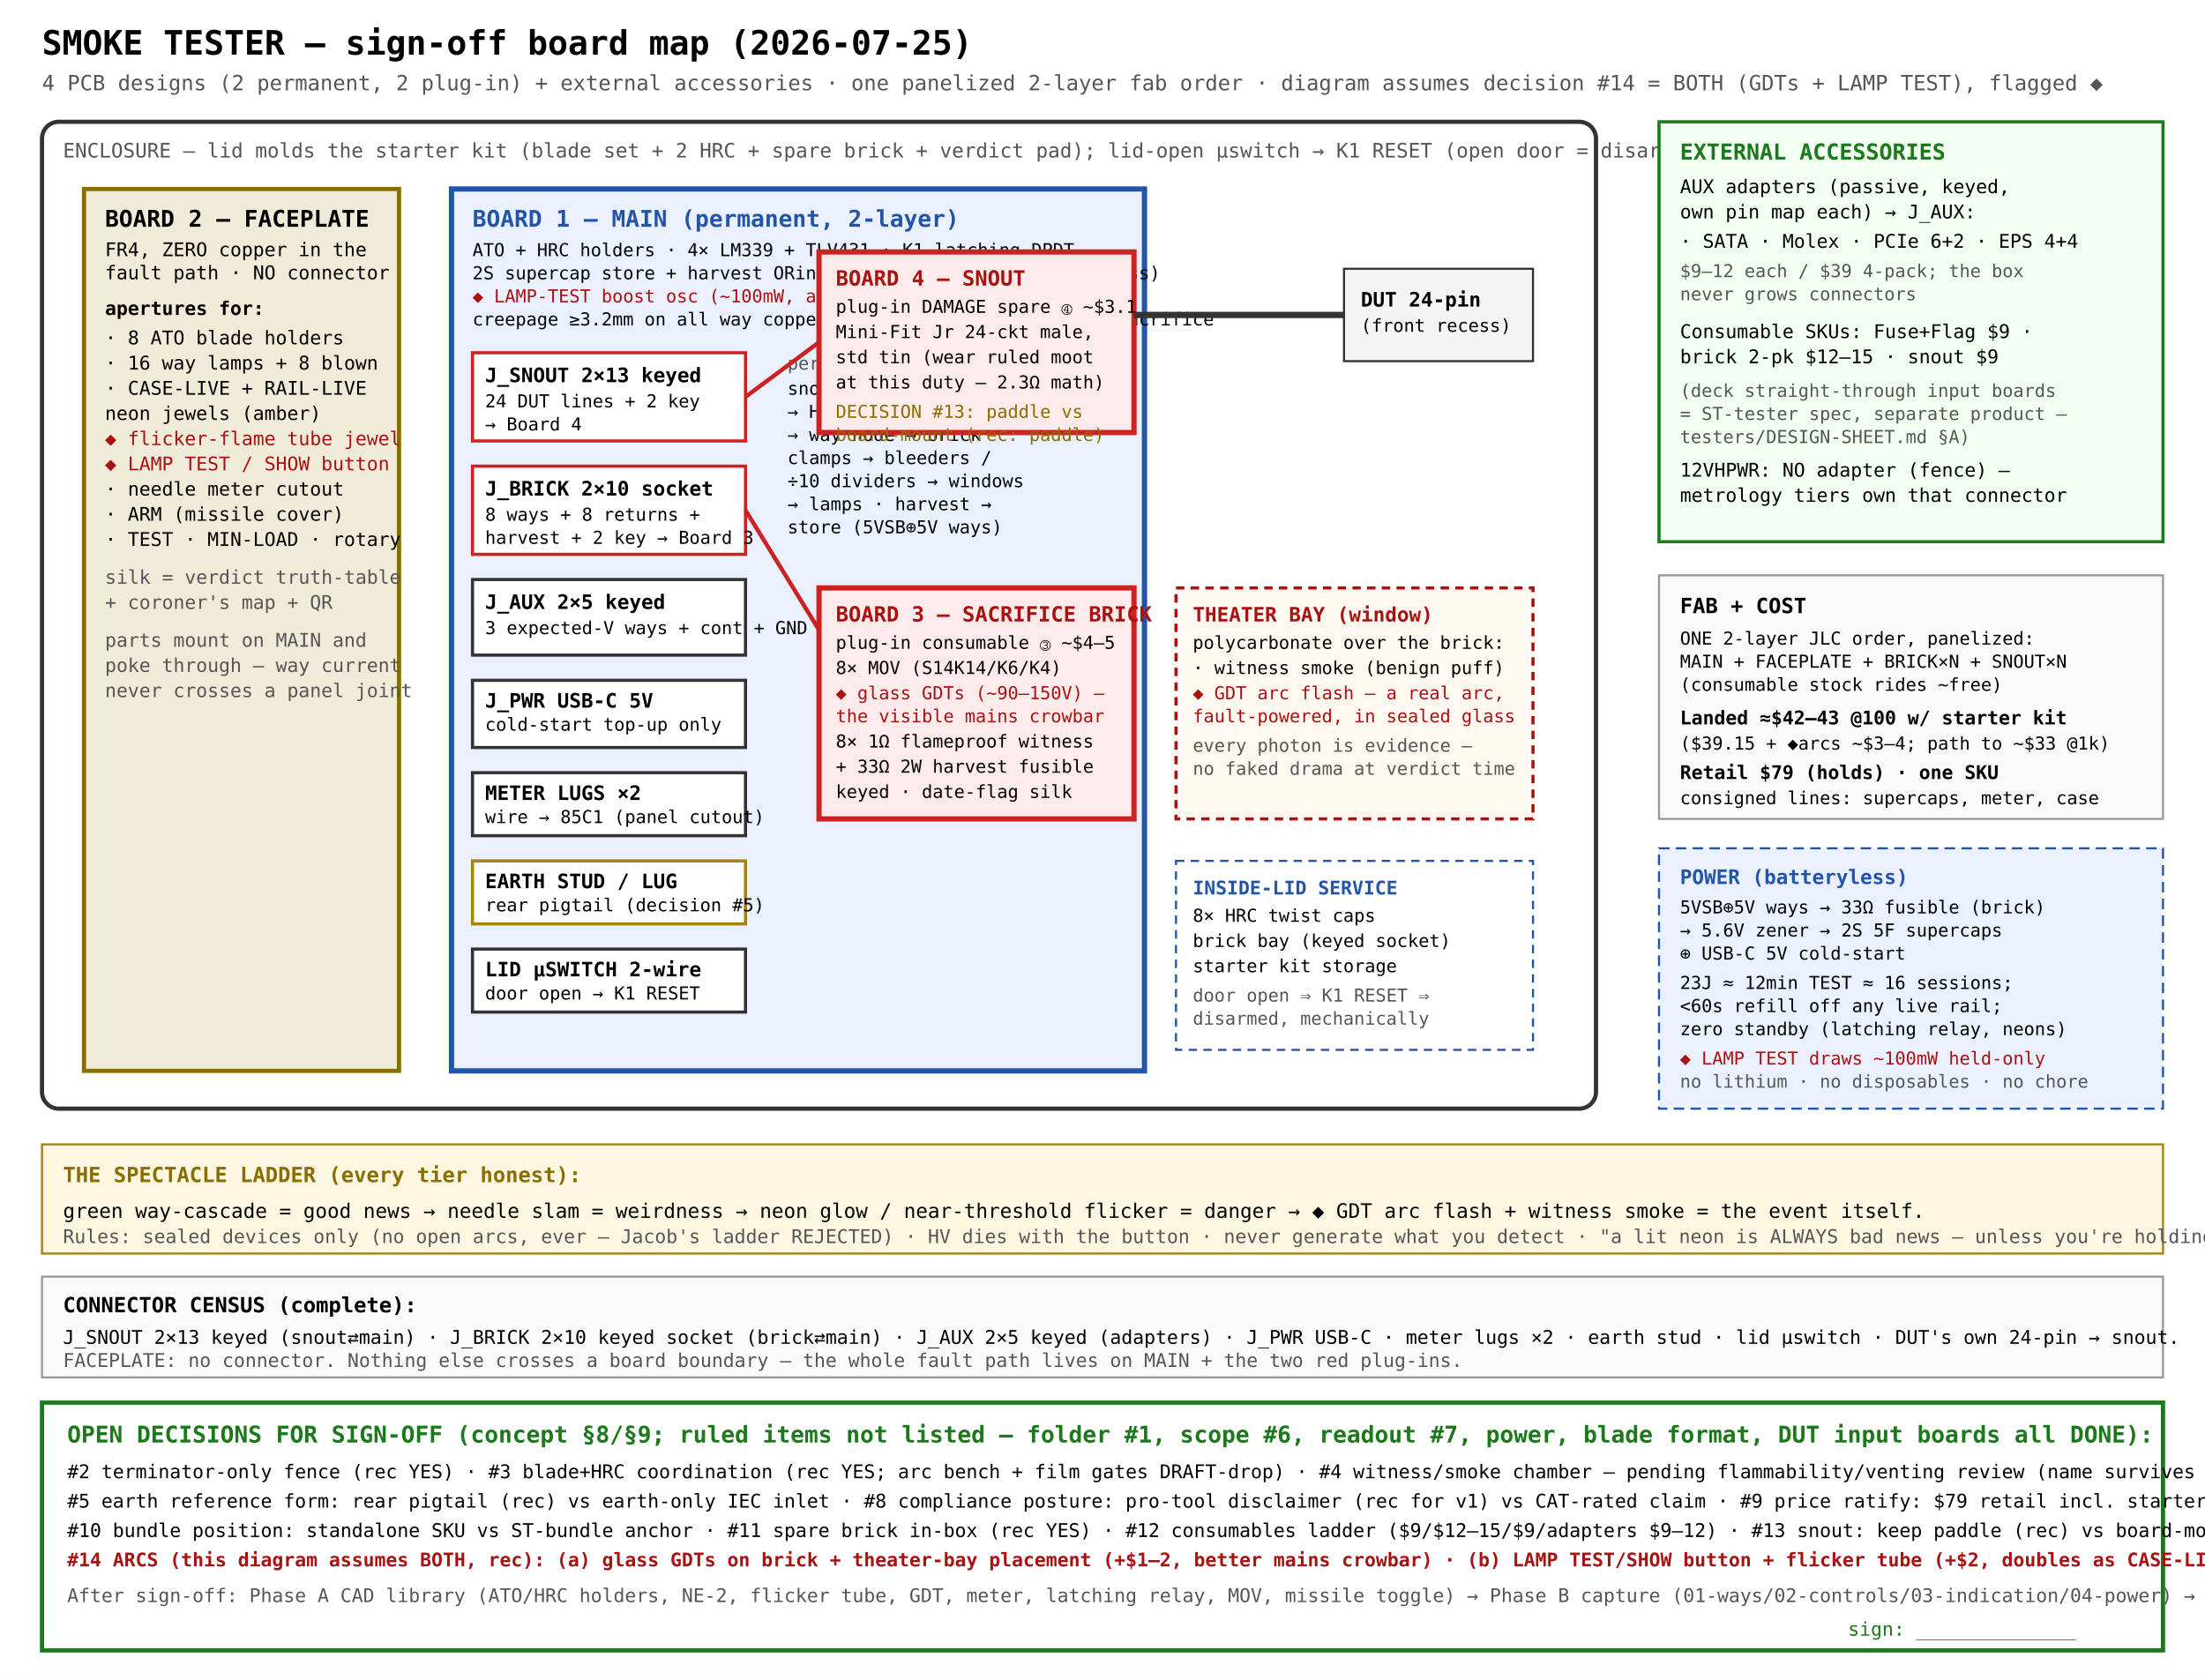
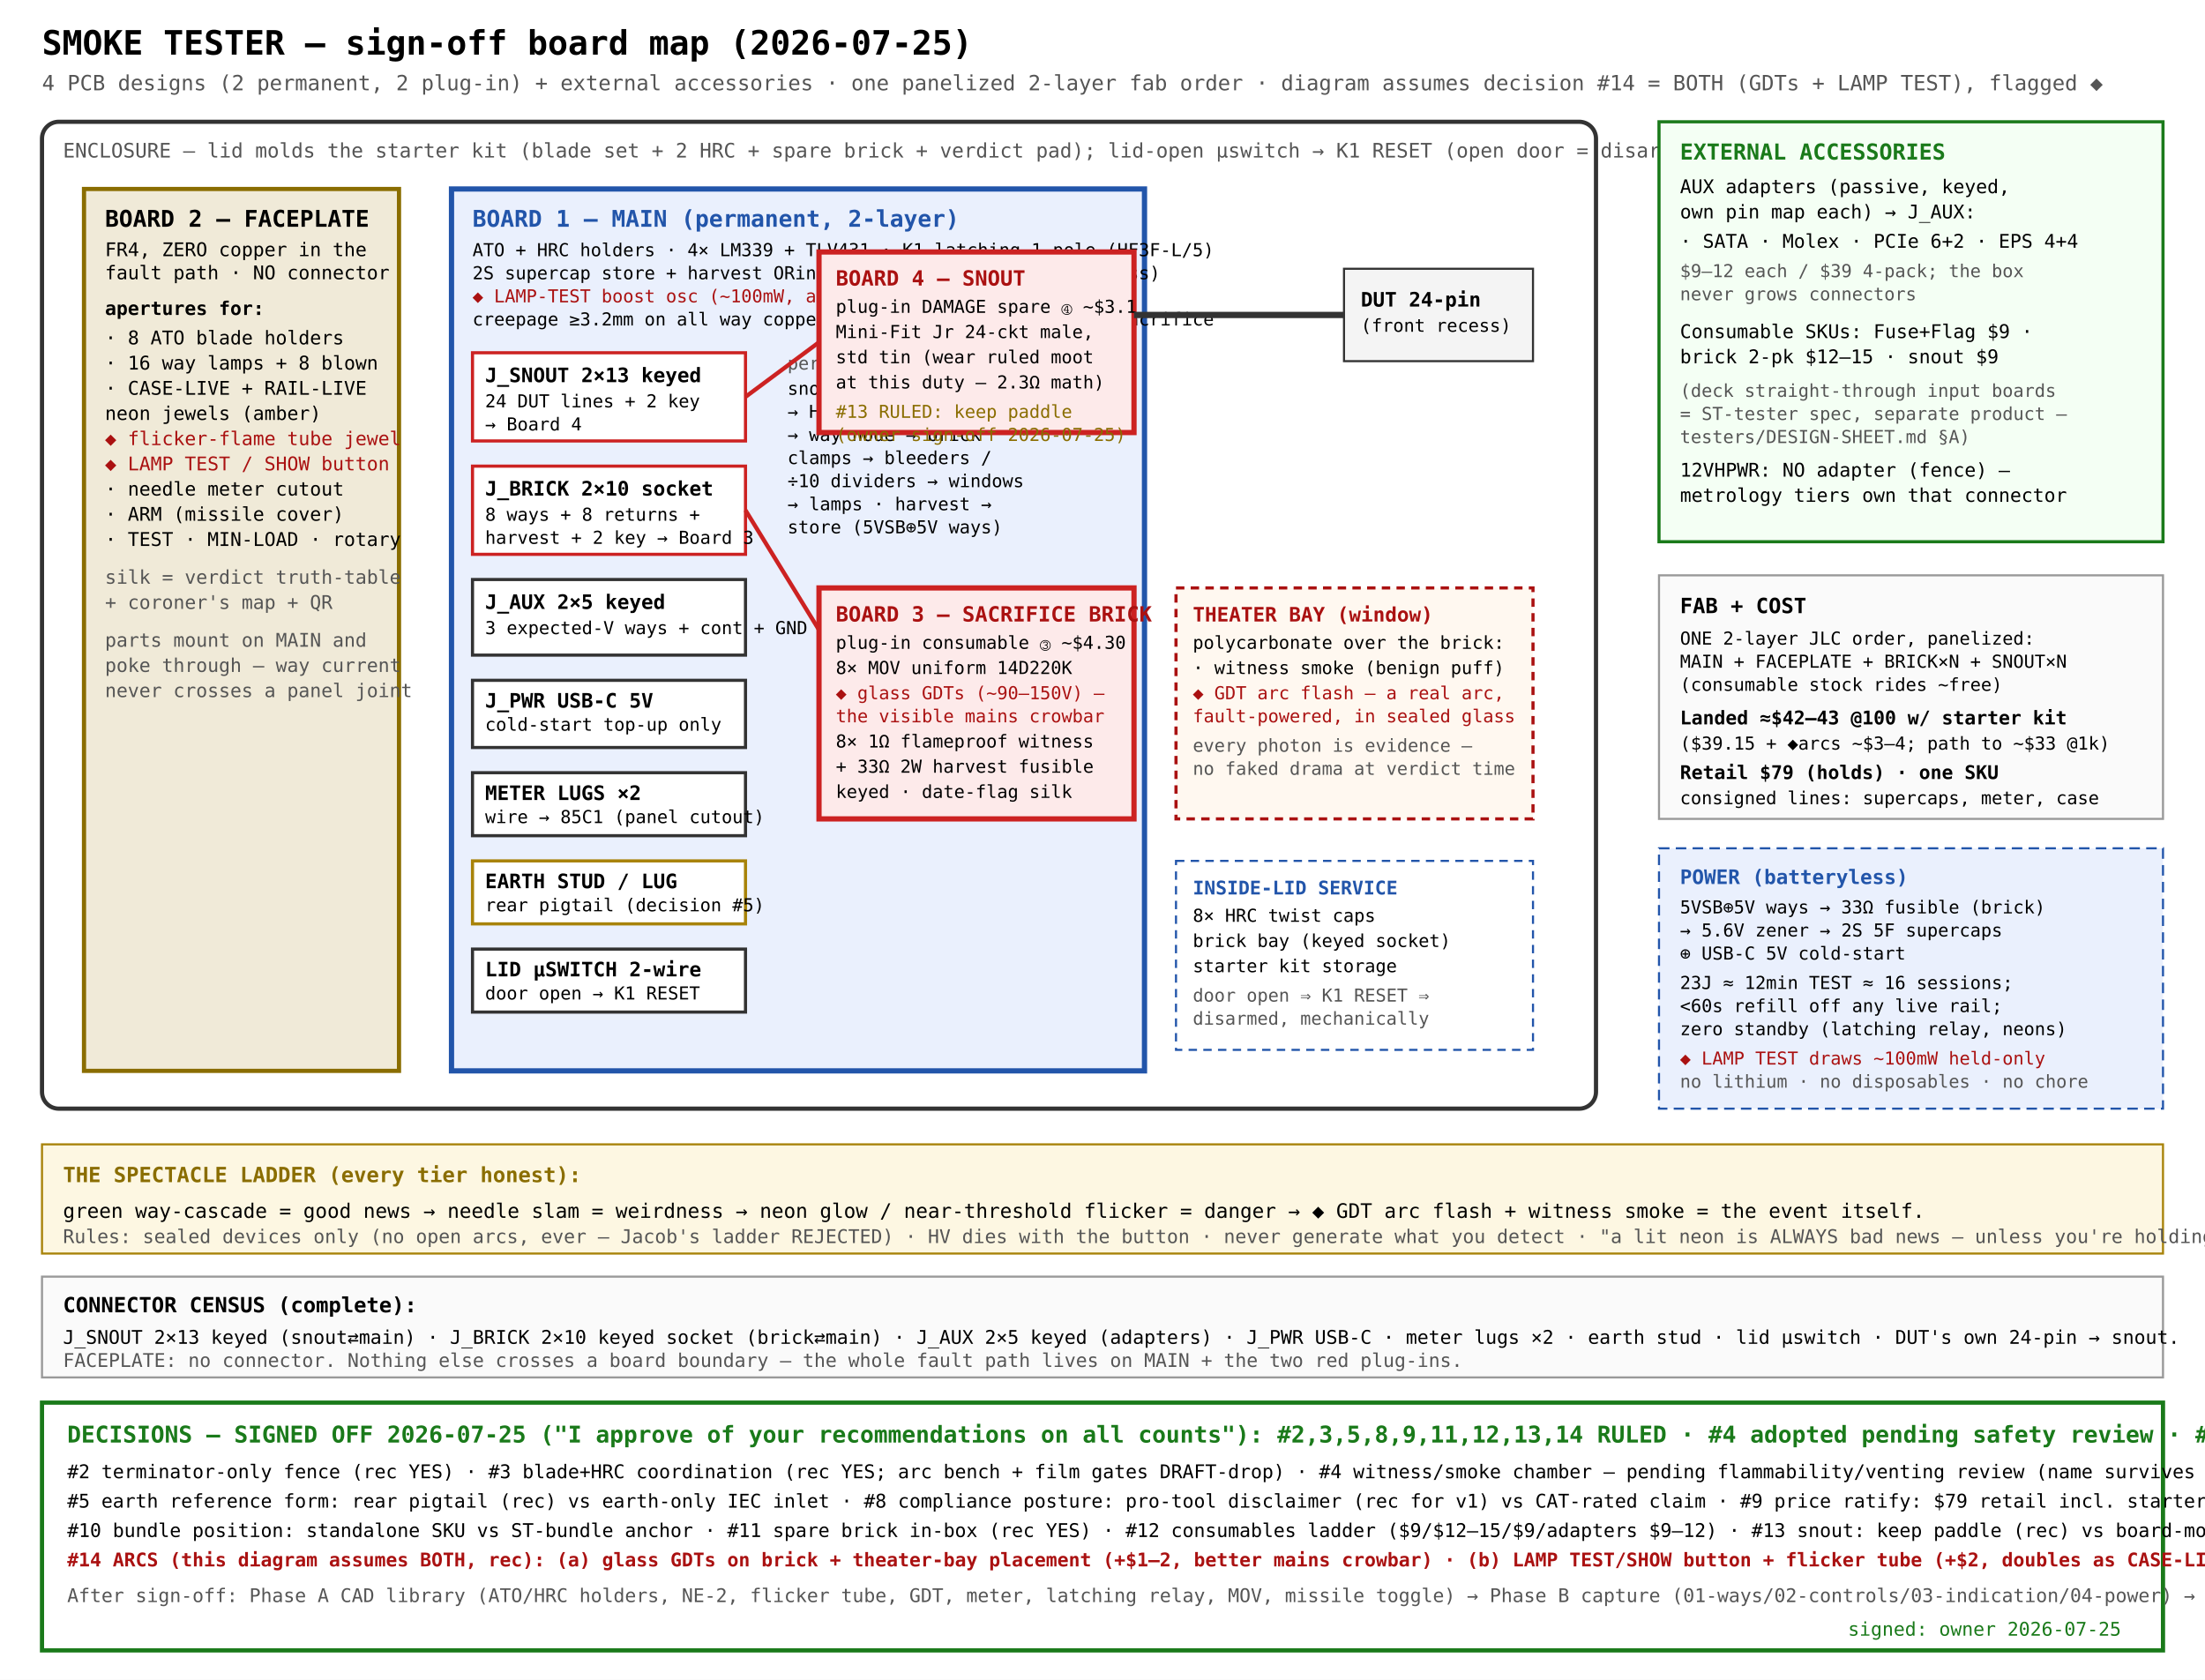
<svg xmlns="http://www.w3.org/2000/svg" width="1050" height="800" viewBox="0 0 1050 800" font-family="monospace">
  <rect width="1050" height="800" fill="#ffffff" />
  <text x="20" y="26" font-size="16" font-weight="bold">SMOKE TESTER — sign-off board map (2026-07-25)</text>
  <text x="20" y="43" font-size="10" fill="#555">4 PCB designs (2 permanent, 2 plug-in) + external accessories · one panelized 2-layer fab order · diagram assumes decision #14 = BOTH (GDTs + LAMP TEST), flagged ◆</text>
  <rect x="20" y="58" width="740" height="470" fill="none" stroke="#333" stroke-width="2" rx="8" />
  <text x="30" y="75" font-size="9.5" fill="#555">ENCLOSURE — lid molds the starter kit (blade set + 2 HRC + spare brick + verdict pad); lid-open µswitch → K1 RESET (open door = disarmed)</text>
  <rect x="40" y="90" width="150" height="420" fill="#f0ead8" stroke="#8a6d00" stroke-width="2" />
  <text x="50" y="108" font-size="11" font-weight="bold">BOARD 2 — FACEPLATE</text>
  <text x="50" y="122" font-size="9">FR4, ZERO copper in the</text>
  <text x="50" y="133" font-size="9">fault path · NO connector</text>
  <text x="50" y="150" font-size="9" font-weight="bold">apertures for:</text>
  <text x="50" y="164" font-size="9">· 8 ATO blade holders</text>
  <text x="50" y="176" font-size="9">· 16 way lamps + 8 blown</text>
  <text x="50" y="188" font-size="9">· CASE-LIVE + RAIL-LIVE</text>
  <text x="50" y="200" font-size="9">  neon jewels (amber)</text>
  <text x="50" y="212" font-size="9" fill="#a11">◆ flicker-flame tube jewel</text>
  <text x="50" y="224" font-size="9" fill="#a11">◆ LAMP TEST / SHOW button</text>
  <text x="50" y="236" font-size="9">· needle meter cutout</text>
  <text x="50" y="248" font-size="9">· ARM (missile cover)</text>
  <text x="50" y="260" font-size="9">· TEST · MIN-LOAD · rotary</text>
  <text x="50" y="278" font-size="9" fill="#555">silk = verdict truth-table</text>
  <text x="50" y="290" font-size="9" fill="#555">+ coroner's map + QR</text>
  <text x="50" y="308" font-size="9" fill="#555">parts mount on MAIN and</text>
  <text x="50" y="320" font-size="9" fill="#555">poke through — way current</text>
  <text x="50" y="332" font-size="9" fill="#555">never crosses a panel joint</text>
  <rect x="215" y="90" width="330" height="420" fill="#eaf0fd" stroke="#2255aa" stroke-width="2.5" />
  <text x="225" y="108" font-size="11" font-weight="bold" fill="#2255aa">BOARD 1 — MAIN (permanent, 2-layer)</text>
-   <text x="225" y="122" font-size="8.5">ATO + HRC holders · 4× LM339 + TLV431 · K1 latching DPDT</text>
+   <text x="225" y="122" font-size="8.5">ATO + HRC holders · 4× LM339 + TLV431 · K1 latching 1-pole (HF3F-L/5)</text>
  <text x="225" y="133" font-size="8.5">2S supercap store + harvest ORing · divider strings (300V class)</text>
  <text x="225" y="144" font-size="8.5" fill="#a11">◆ LAMP-TEST boost osc (~100mW, alive only while button held)</text>
  <text x="225" y="155" font-size="8.5">creepage ≥3.2mm on all way copper · no copper upstream of a sacrifice</text>
  <rect x="225" y="168" width="130" height="42" fill="#fff" stroke="#c22" stroke-width="1.5" />
  <text x="231" y="182" font-size="9.5" font-weight="bold">J_SNOUT 2×13 keyed</text>
  <text x="231" y="194" font-size="8.5">24 DUT lines + 2 key</text>
  <text x="231" y="205" font-size="8.5">→ Board 4</text>
  <rect x="225" y="222" width="130" height="42" fill="#fff" stroke="#c22" stroke-width="1.5" />
  <text x="231" y="236" font-size="9.5" font-weight="bold">J_BRICK 2×10 socket</text>
  <text x="231" y="248" font-size="8.5">8 ways + 8 returns +</text>
  <text x="231" y="259" font-size="8.5">harvest + 2 key → Board 3</text>
  <rect x="225" y="276" width="130" height="36" fill="#fff" stroke="#333" stroke-width="1.5" />
  <text x="231" y="290" font-size="9.5" font-weight="bold">J_AUX 2×5 keyed</text>
  <text x="231" y="302" font-size="8.5">3 expected-V ways + cont + GND</text>
  <rect x="225" y="324" width="130" height="32" fill="#fff" stroke="#333" stroke-width="1.5" />
  <text x="231" y="337" font-size="9.5" font-weight="bold">J_PWR USB-C 5V</text>
  <text x="231" y="348" font-size="8.5">cold-start top-up only</text>
  <rect x="225" y="368" width="130" height="30" fill="#fff" stroke="#333" stroke-width="1.5" />
  <text x="231" y="381" font-size="9.5" font-weight="bold">METER LUGS ×2</text>
  <text x="231" y="392" font-size="8.5">wire → 85C1 (panel cutout)</text>
  <rect x="225" y="410" width="130" height="30" fill="#fff" stroke="#a8830a" stroke-width="1.5" />
  <text x="231" y="423" font-size="9.5" font-weight="bold">EARTH STUD / LUG</text>
  <text x="231" y="434" font-size="8.5">rear pigtail (decision #5)</text>
  <rect x="225" y="452" width="130" height="30" fill="#fff" stroke="#333" stroke-width="1.5" />
  <text x="231" y="465" font-size="9.5" font-weight="bold">LID µSWITCH 2-wire</text>
  <text x="231" y="476" font-size="8.5">door open → K1 RESET</text>
  <text x="375" y="176" font-size="8.5" fill="#555">per way (×8):</text>
  <text x="375" y="188" font-size="8.5">snout → BLADE 1A-F</text>
  <text x="375" y="199" font-size="8.5">→ HRC 2A-T 250VAC</text>
  <text x="375" y="210" font-size="8.5">→ way node → brick</text>
  <text x="375" y="221" font-size="8.5">clamps → bleeders /</text>
  <text x="375" y="232" font-size="8.5">÷10 dividers → windows</text>
  <text x="375" y="243" font-size="8.5">→ lamps · harvest →</text>
  <text x="375" y="254" font-size="8.5">store (5VSB⊕5V ways)</text>
  <rect x="390" y="280" width="150" height="110" fill="#fdeaea" stroke="#c22" stroke-width="2.5" />
  <text x="398" y="296" font-size="10" font-weight="bold" fill="#a11">BOARD 3 — SACRIFICE BRICK</text>
-   <text x="398" y="309" font-size="8.5">plug-in consumable ③ ~$4–5</text>
-   <text x="398" y="321" font-size="8.5">8× MOV (S14K14/K6/K4)</text>
+   <text x="398" y="309" font-size="8.5">plug-in consumable ③ ~$4.30</text>
+   <text x="398" y="321" font-size="8.5">8× MOV uniform 14D220K</text>
  <text x="398" y="333" font-size="8.5" fill="#a11">◆ glass GDTs (~90–150V) —</text>
  <text x="398" y="344" font-size="8.5" fill="#a11">  the visible mains crowbar</text>
  <text x="398" y="356" font-size="8.5">8× 1Ω flameproof witness</text>
  <text x="398" y="368" font-size="8.5">+ 33Ω 2W harvest fusible</text>
  <text x="398" y="380" font-size="8.5">keyed · date-flag silk</text>
  <line x1="355" y1="243" x2="390" y2="300" stroke="#c22" stroke-width="2" />
  <rect x="390" y="120" width="150" height="86" fill="#fdeaea" stroke="#c22" stroke-width="2.5" />
  <text x="398" y="136" font-size="10" font-weight="bold" fill="#a11">BOARD 4 — SNOUT</text>
  <text x="398" y="149" font-size="8.5">plug-in DAMAGE spare ④ ~$3.1</text>
  <text x="398" y="161" font-size="8.5">Mini-Fit Jr 24-ckt male,</text>
  <text x="398" y="173" font-size="8.5">std tin (wear ruled moot</text>
  <text x="398" y="185" font-size="8.5">at this duty — 2.3Ω math)</text>
-   <text x="398" y="199" font-size="8.5" fill="#8a6d00">DECISION #13: paddle vs</text>
-   <text x="398" y="210" font-size="8.5" fill="#8a6d00">board-mount (rec: paddle)</text>
+   <text x="398" y="199" font-size="8.5" fill="#8a6d00">#13 RULED: keep paddle</text>
+   <text x="398" y="210" font-size="8.5" fill="#8a6d00">(owner sign-off 2026-07-25)</text>
  <line x1="355" y1="189" x2="390" y2="163" stroke="#c22" stroke-width="2" />
  <line x1="540" y1="150" x2="640" y2="150" stroke="#333" stroke-width="3" />
  <rect x="640" y="128" width="90" height="44" fill="#f4f4f4" stroke="#333" />
  <text x="648" y="146" font-size="9.5" font-weight="bold">DUT 24-pin</text>
  <text x="648" y="158" font-size="8.5">(front recess)</text>
  <rect x="560" y="280" width="170" height="110" fill="#fff8f0" stroke="#a11" stroke-dasharray="4 3" stroke-width="1.5" />
  <text x="568" y="296" font-size="9.5" font-weight="bold" fill="#a11">THEATER BAY (window)</text>
  <text x="568" y="309" font-size="8.5">polycarbonate over the brick:</text>
  <text x="568" y="321" font-size="8.5">· witness smoke (benign puff)</text>
  <text x="568" y="333" font-size="8.5" fill="#a11">◆ GDT arc flash — a real arc,</text>
  <text x="568" y="344" font-size="8.5" fill="#a11">  fault-powered, in sealed glass</text>
  <text x="568" y="358" font-size="8.5" fill="#555">every photon is evidence —</text>
  <text x="568" y="369" font-size="8.5" fill="#555">no faked drama at verdict time</text>
  <rect x="560" y="410" width="170" height="90" fill="#fff" stroke="#2255aa" stroke-dasharray="4 3" />
  <text x="568" y="426" font-size="9" font-weight="bold" fill="#2255aa">INSIDE-LID SERVICE</text>
  <text x="568" y="439" font-size="8.5">8× HRC twist caps</text>
  <text x="568" y="451" font-size="8.5">brick bay (keyed socket)</text>
  <text x="568" y="463" font-size="8.5">starter kit storage</text>
  <text x="568" y="477" font-size="8.5" fill="#555">door open ⇒ K1 RESET ⇒</text>
  <text x="568" y="488" font-size="8.5" fill="#555">disarmed, mechanically</text>
  <rect x="790" y="58" width="240" height="200" fill="#f4fff4" stroke="#1a7a1a" stroke-width="1.5" />
  <text x="800" y="76" font-size="10.5" font-weight="bold" fill="#1a7a1a">EXTERNAL ACCESSORIES</text>
  <text x="800" y="92" font-size="9">AUX adapters (passive, keyed,</text>
  <text x="800" y="104" font-size="9">own pin map each) → J_AUX:</text>
  <text x="800" y="118" font-size="9">· SATA · Molex · PCIe 6+2 · EPS 4+4</text>
  <text x="800" y="132" font-size="8.5" fill="#555">$9–12 each / $39 4-pack; the box</text>
  <text x="800" y="143" font-size="8.5" fill="#555">never grows connectors</text>
  <text x="800" y="161" font-size="9">Consumable SKUs: Fuse+Flag $9 ·</text>
  <text x="800" y="173" font-size="9">brick 2-pk $12–15 · snout $9</text>
  <text x="800" y="189" font-size="8.5" fill="#555">(deck straight-through input boards</text>
  <text x="800" y="200" font-size="8.5" fill="#555">= ST-tester spec, separate product —</text>
  <text x="800" y="211" font-size="8.5" fill="#555">testers/DESIGN-SHEET.md §A)</text>
  <text x="800" y="227" font-size="9">12VHPWR: NO adapter (fence) —</text>
  <text x="800" y="239" font-size="9">metrology tiers own that connector</text>
  <rect x="790" y="274" width="240" height="116" fill="#fafafa" stroke="#999" />
  <text x="800" y="292" font-size="10" font-weight="bold">FAB + COST</text>
  <text x="800" y="307" font-size="8.5">ONE 2-layer JLC order, panelized:</text>
  <text x="800" y="318" font-size="8.5">MAIN + FACEPLATE + BRICK×N + SNOUT×N</text>
  <text x="800" y="329" font-size="8.5">(consumable stock rides ~free)</text>
  <text x="800" y="345" font-size="9" font-weight="bold">Landed ≈$42–43 @100 w/ starter kit</text>
  <text x="800" y="357" font-size="8.5">($39.15 + ◆arcs ~$3–4; path to ~$33 @1k)</text>
  <text x="800" y="371" font-size="9" font-weight="bold">Retail $79 (holds) · one SKU</text>
  <text x="800" y="383" font-size="8.5">consigned lines: supercaps, meter, case</text>
  <rect x="790" y="404" width="240" height="124" fill="#eaf0fd" stroke="#2255aa" stroke-dasharray="5 3" />
  <text x="800" y="421" font-size="9.5" font-weight="bold" fill="#2255aa">POWER (batteryless)</text>
  <text x="800" y="435" font-size="8.5">5VSB⊕5V ways → 33Ω fusible (brick)</text>
  <text x="800" y="446" font-size="8.5">→ 5.6V zener → 2S 5F supercaps</text>
  <text x="800" y="457" font-size="8.5">⊕ USB-C 5V cold-start</text>
  <text x="800" y="471" font-size="8.5">23J ≈ 12min TEST ≈ 16 sessions;</text>
  <text x="800" y="482" font-size="8.5">&lt;60s refill off any live rail;</text>
  <text x="800" y="493" font-size="8.5">zero standby (latching relay, neons)</text>
  <text x="800" y="507" font-size="8.5" fill="#a11">◆ LAMP TEST draws ~100mW held-only</text>
  <text x="800" y="518" font-size="8.5" fill="#555">no lithium · no disposables · no chore</text>
  <rect x="20" y="545" width="1010" height="52" fill="#fdf7e2" stroke="#a8830a" />
  <text x="30" y="563" font-size="10" font-weight="bold" fill="#8a6d00">THE SPECTACLE LADDER (every tier honest):</text>
  <text x="30" y="580" font-size="9.5">green way-cascade = good news → needle slam = weirdness → neon glow / near-threshold flicker = danger → ◆ GDT arc flash + witness smoke = the event itself.</text>
  <text x="30" y="592" font-size="9" fill="#555">Rules: sealed devices only (no open arcs, ever — Jacob's ladder REJECTED) · HV dies with the button · never generate what you detect · "a lit neon is ALWAYS bad news — unless you're holding LAMP TEST" (printed).</text>
  <rect x="20" y="608" width="1010" height="48" fill="#fafafa" stroke="#999" />
  <text x="30" y="625" font-size="10" font-weight="bold">CONNECTOR CENSUS (complete):</text>
  <text x="30" y="640" font-size="9">J_SNOUT 2×13 keyed (snout⇄main) · J_BRICK 2×10 keyed socket (brick⇄main) · J_AUX 2×5 keyed (adapters) · J_PWR USB-C · meter lugs ×2 · earth stud · lid µswitch · DUT's own 24-pin → snout.</text>
  <text x="30" y="651" font-size="9" fill="#555">FACEPLATE: no connector. Nothing else crosses a board boundary — the whole fault path lives on MAIN + the two red plug-ins.</text>
  <rect x="20" y="668" width="1010" height="118" fill="#fff" stroke="#1a7a1a" stroke-width="2" />
-   <text x="32" y="687" font-size="11" font-weight="bold" fill="#1a7a1a">OPEN DECISIONS FOR SIGN-OFF (concept §8/§9; ruled items not listed — folder #1, scope #6, readout #7, power, blade format, DUT input boards all DONE):</text>
+   <text x="32" y="687" font-size="11" font-weight="bold" fill="#1a7a1a">DECISIONS — SIGNED OFF 2026-07-25 ("I approve of your recommendations on all counts"): #2,3,5,8,9,11,12,13,14 RULED · #4 adopted pending safety review · #10 OPEN (no rec offered):</text>
  <text x="32" y="704" font-size="9">#2 terminator-only fence (rec YES) · #3 blade+HRC coordination (rec YES; arc bench + film gates DRAFT-drop) · #4 witness/smoke chamber — pending flammability/venting review (name survives either way)</text>
  <text x="32" y="718" font-size="9">#5 earth reference form: rear pigtail (rec) vs earth-only IEC inlet · #8 compliance posture: pro-tool disclaimer (rec for v1) vs CAT-rated claim · #9 price ratify: $79 retail incl. starter kit, ≈$42–43 landed @100</text>
  <text x="32" y="732" font-size="9">#10 bundle position: standalone SKU vs ST-bundle anchor · #11 spare brick in-box (rec YES) · #12 consumables ladder ($9/$12–15/$9/adapters $9–12) · #13 snout: keep paddle (rec) vs board-mount direct</text>
  <text x="32" y="746" font-size="9" font-weight="bold" fill="#a11">#14 ARCS (this diagram assumes BOTH, rec): (a) glass GDTs on brick + theater-bay placement (+$1–2, better mains crowbar) · (b) LAMP TEST/SHOW button + flicker tube (+$2, doubles as CASE-LIVE bulb self-test)</text>
  <text x="32" y="763" font-size="9" fill="#555">After sign-off: Phase A CAD library (ATO/HRC holders, NE-2, flicker tube, GDT, meter, latching relay, MOV, missile toggle) → Phase B capture (01-ways/02-controls/03-indication/04-power) → arc-coordination bench w/ film → DRAFT drops.</text>
-   <text x="880" y="779" font-size="9" fill="#1a7a1a">sign: ______________</text>
+   <text x="880" y="779" font-size="9" fill="#1a7a1a">signed: owner 2026-07-25</text>
</svg>
